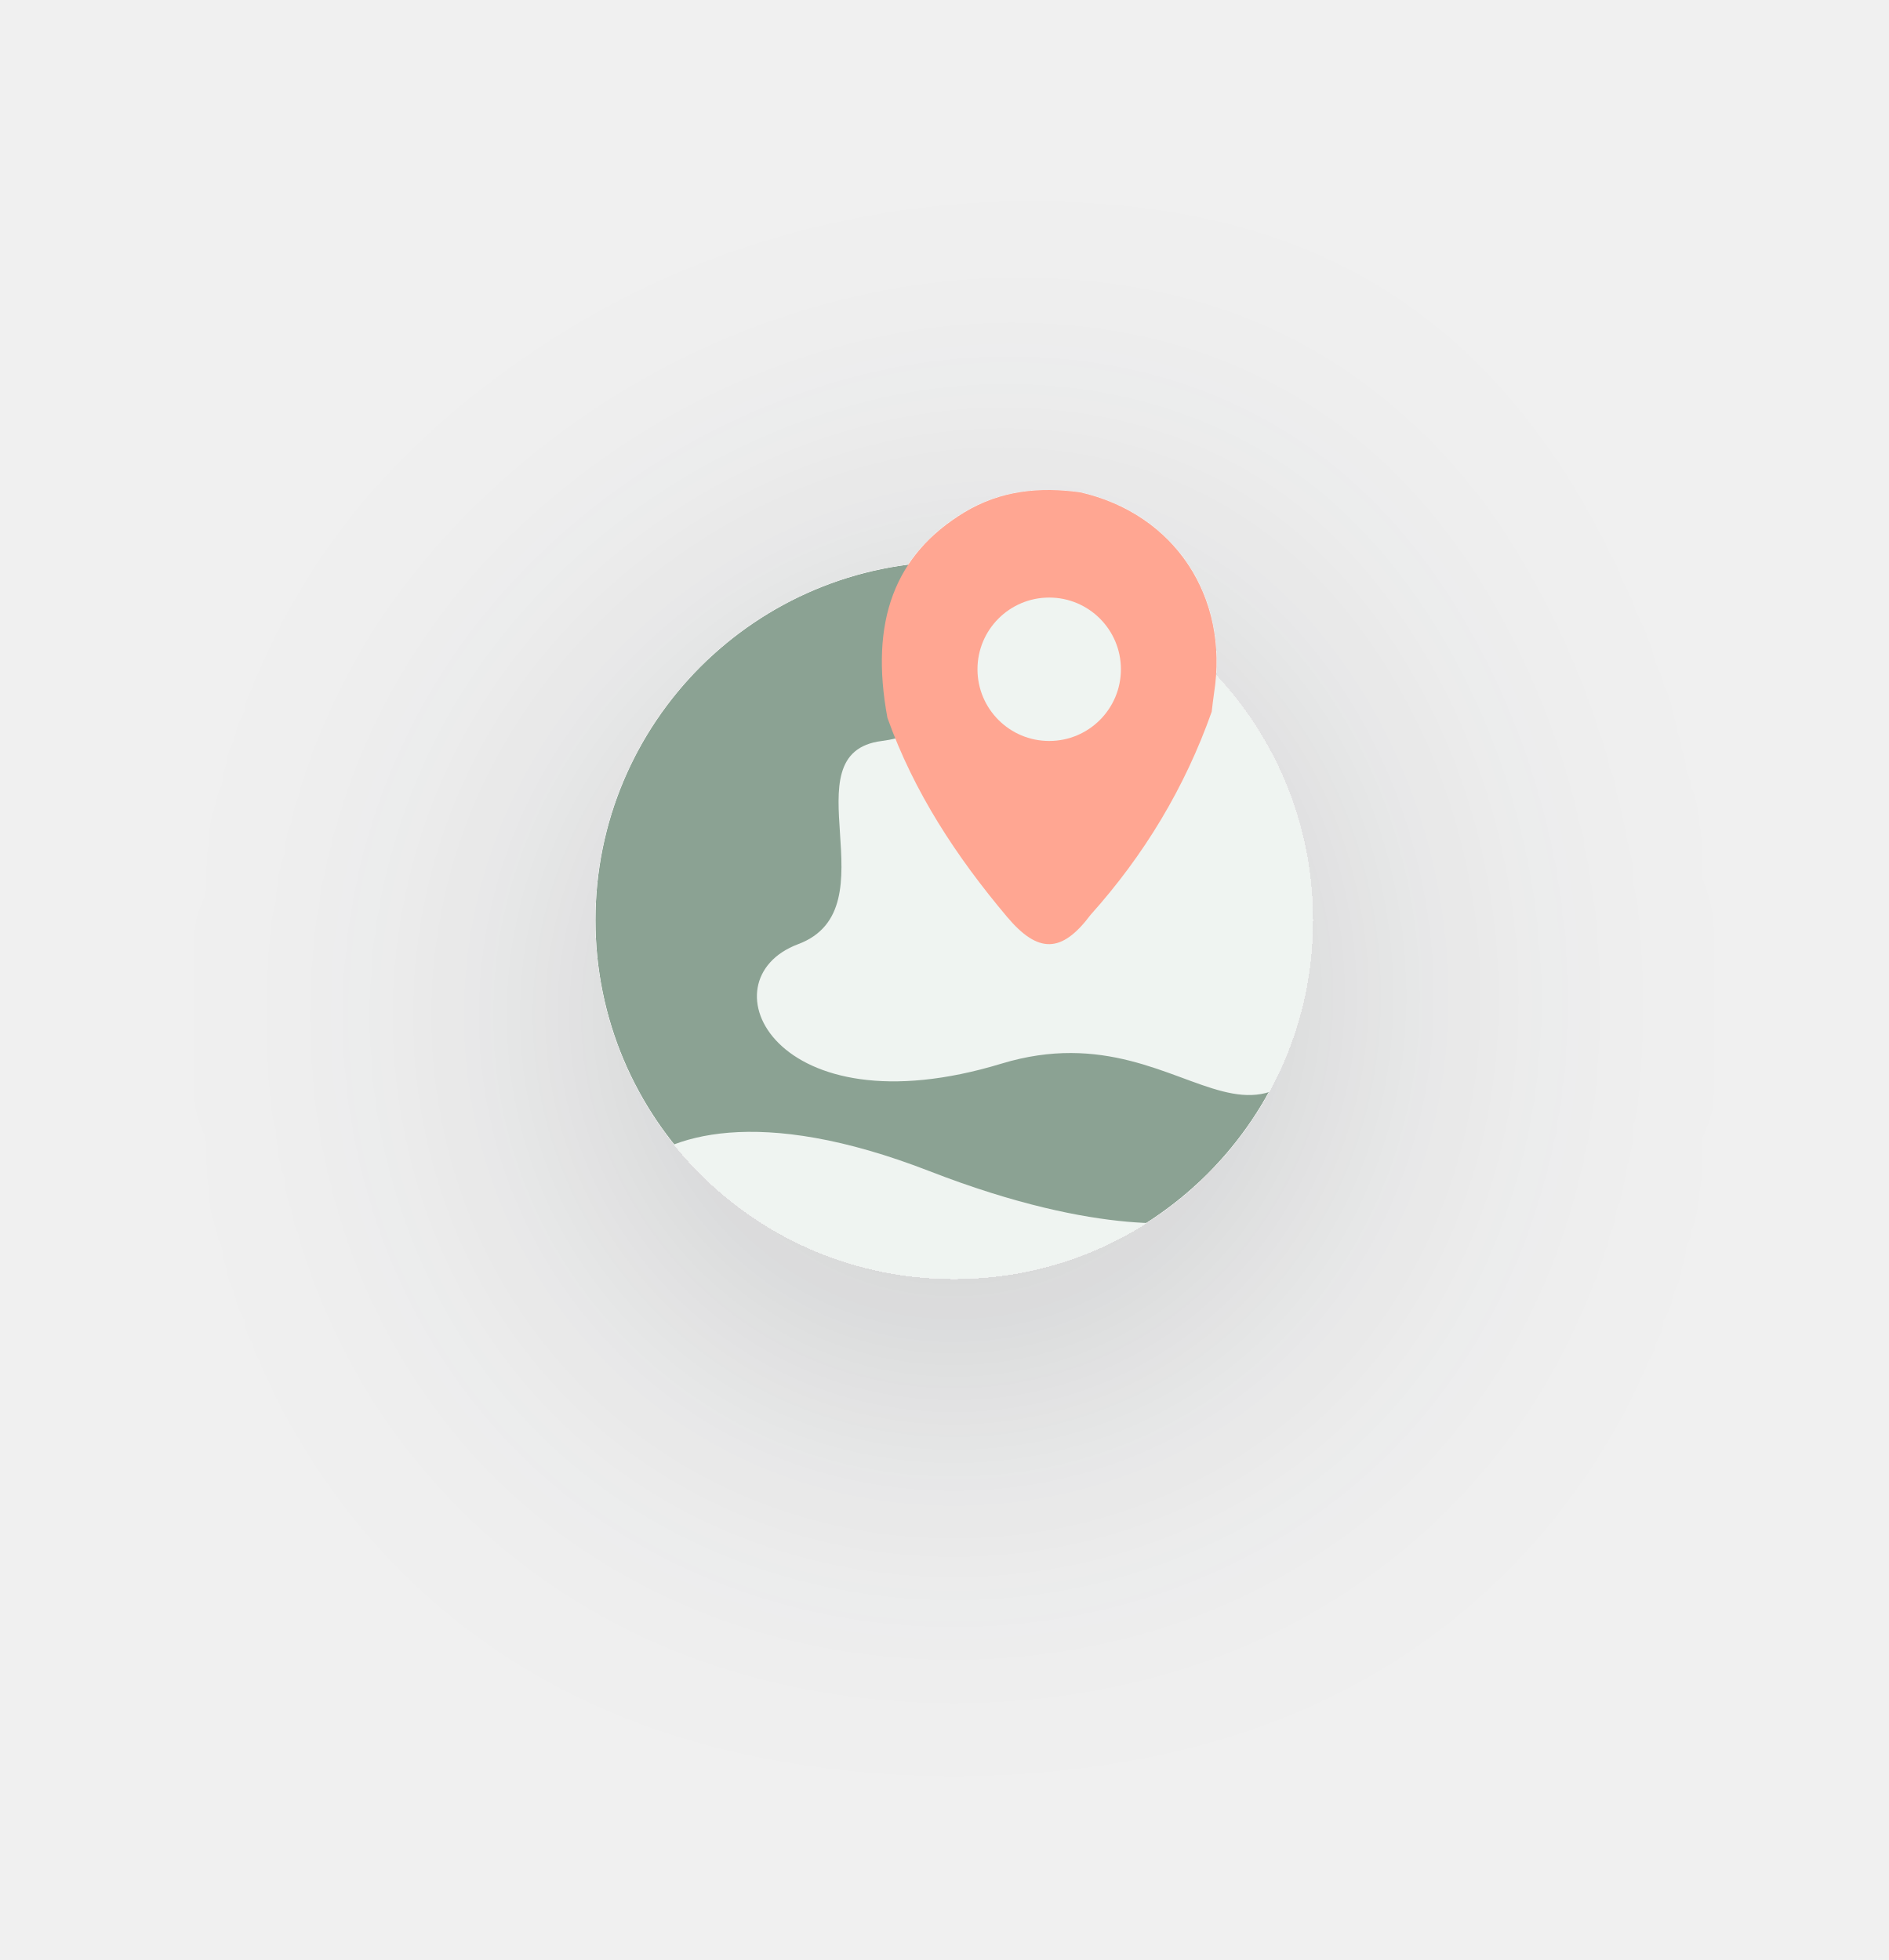
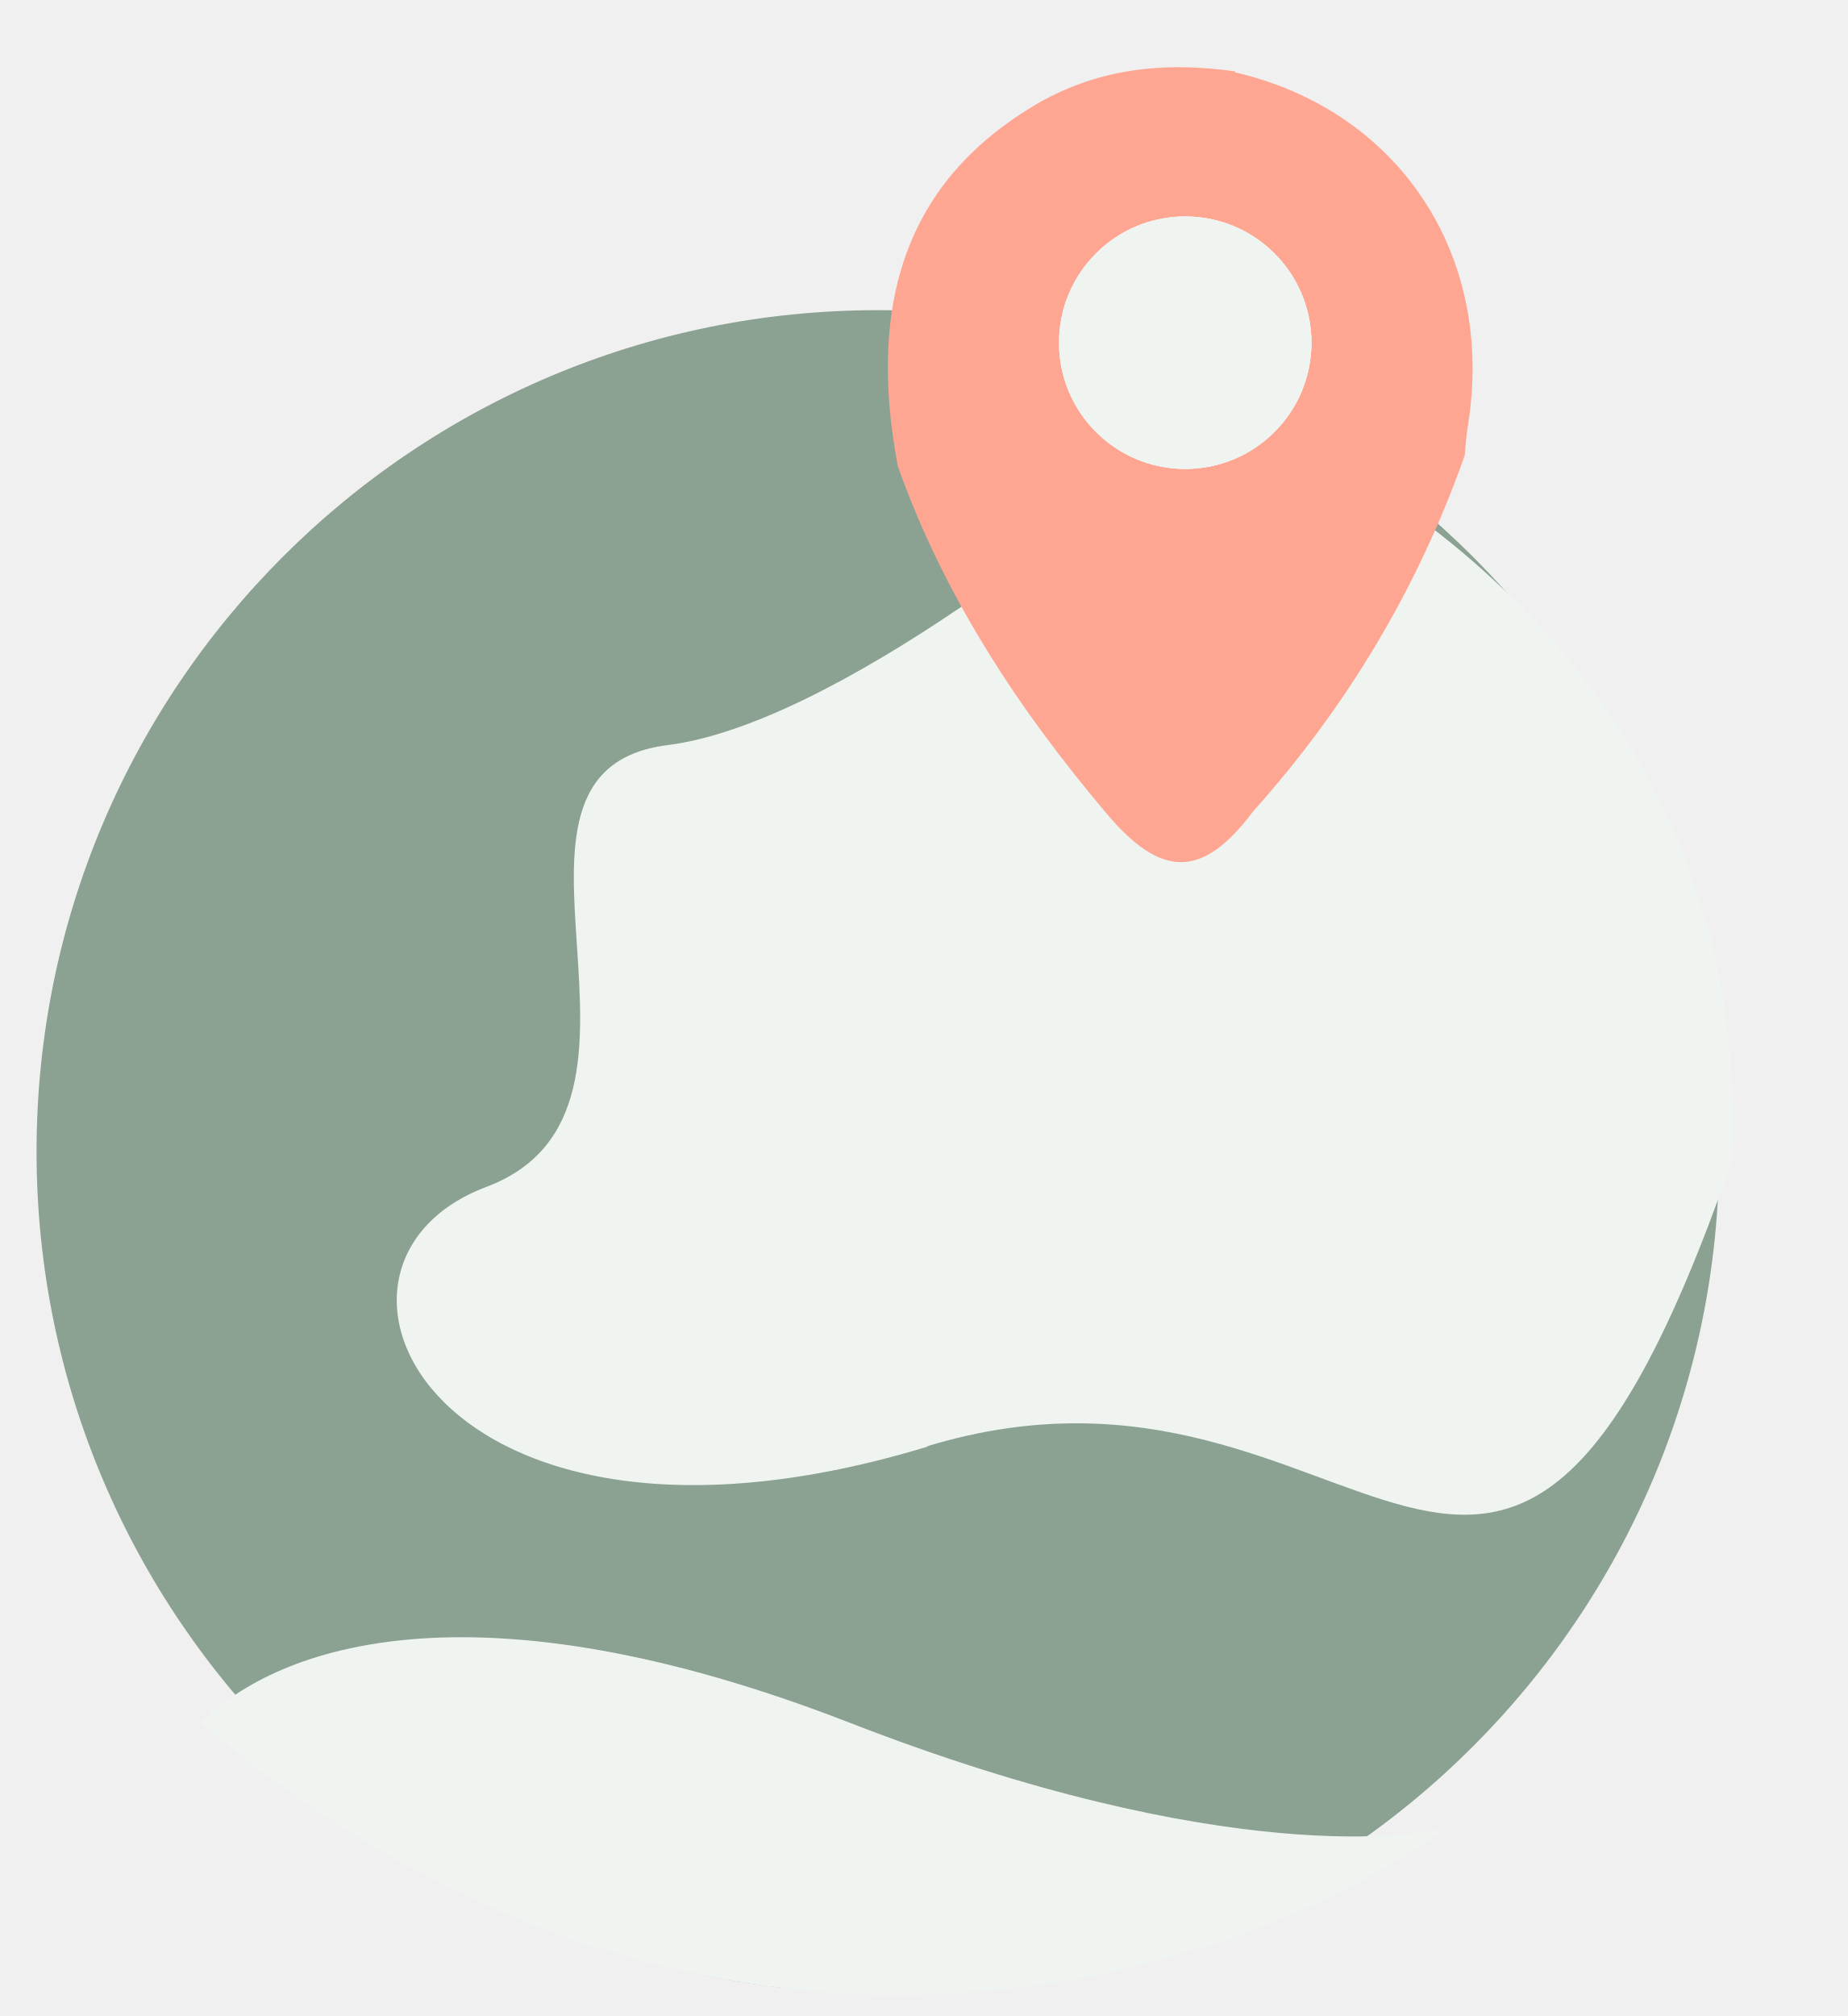
- <svg xmlns="http://www.w3.org/2000/svg" width="79" height="82" viewBox="0 0 79 82" fill="none">
-   <g filter="url(#filter0_d_403_3923)">
-     <mask id="mask0_403_3923" style="mask-type:alpha" maskUnits="userSpaceOnUse" x="24" y="23" width="31" height="31">
-       <circle cx="39.908" cy="38.5" r="15" fill="white" />
-     </mask>
-     <g mask="url(#mask0_403_3923)">
-       <circle cx="39.908" cy="38.5" r="15" fill="#8BA293" />
-       <g clip-path="url(#clip0_403_3923)">
-         <path d="M41.887 44.5C50.384 41.916 52.887 52 57.387 39C57.787 30.2 50.887 25.667 47.387 24.5C45.22 26.5 40.087 30.6 36.887 31C32.887 31.5 37.387 38 33.387 39.5C29.387 41 32.387 47.389 41.887 44.5Z" fill="#EFF4F1" />
-         <path d="M38.887 49C31.687 46.2 27.887 47.5 26.387 49C36.387 57.4 46.554 53.833 50.387 51C49.887 51.167 46.087 51.8 38.887 49Z" fill="#EFF4F1" />
-       </g>
-     </g>
-     <path d="M45.188 20.598C43.487 20.362 41.855 20.519 40.339 21.436C37.421 23.205 36.371 25.99 37.12 30.031C38.233 33.151 40.014 35.852 42.118 38.351C43.424 39.904 44.41 39.887 45.617 38.275C47.852 35.782 49.559 32.959 50.685 29.774C50.717 29.523 50.74 29.269 50.78 29.018C51.423 24.96 49.124 21.497 45.188 20.598Z" fill="#FFA692" />
-     <circle cx="43.887" cy="28" r="3" fill="#EFF4F1" />
+ <svg xmlns="http://www.w3.org/2000/svg" width="22" height="24">
+   <defs>
+     <filter color-interpolation-filters="sRGB" filterUnits="userSpaceOnUse" height="88" id="svg_9_filter" width="88" x="-4.09" y="-3">
+       <feBlend id="svg_19" in2="BackgroundImageFix" />
+       <feBlend id="svg_20" in="SourceGraphic" in2="effect1_dropShadow_403_3923" />
+     </filter>
+   </defs>
+   <mask height="31" id="mask0_403_3923" maskUnits="userSpaceOnUse" width="31" x="24" y="23">
+     <circle cx="39.91" cy="38.5" fill="white" id="svg_2" r="15" />
+   </mask>
+   <g id="svg_23">
+     <circle cx="39.56" cy="39.85" fill="#8BA293" id="svg_4" r="15" transform="matrix(1, 0, 0, 1, 0, 0) matrix(0.66782, 0, 0, 0.66782, -15.9664, -12.9029)" />
+     <path d="m11.03,17.22c5.25,-1.6 6.8,4.64 9.59,-3.4c0.25,-5.44 -4.02,-8.24 -6.18,-8.97c-1.34,1.24 -4.51,3.77 -6.49,4.02c-2.47,0.31 0.31,4.33 -2.16,5.26c-2.47,0.93 -0.62,4.88 5.26,3.09z" fill="#EFF4F1" id="svg_6" />
+     <path d="m10.12,20.51c-4.45,-1.73 -6.8,-0.93 -7.73,0c6.18,5.2 12.47,2.99 14.84,1.24c-0.31,0.11 -2.66,0.49 -7.11,-1.24z" fill="#EFF4F1" filter="url(#svg_7_filter)" id="svg_7" />
+     <path d="m14.71,0.85c-0.85,-0.12 -1.66,-0.04 -2.42,0.42c-1.45,0.88 -1.98,2.27 -1.6,4.28c0.55,1.55 1.44,2.9 2.49,4.14c0.65,0.77 1.14,0.77 1.74,-0.03c1.11,-1.24 1.96,-2.65 2.52,-4.24c0.01,-0.12 0.02,-0.25 0.04,-0.37c0.32,-2.02 -0.83,-3.74 -2.78,-4.19z" fill="#FFA692" filter="url(#svg_8_filter)" id="svg_8" />
+     <circle cx="36.01" cy="30.62" fill="#EFF4F1" filter="url(#svg_9_filter)" id="svg_9" r="3" transform="matrix(0.500914, 0, 0, 0.500914, -3.92602, -11.2582)" />
  </g>
-   <defs>
-     <filter id="filter0_d_403_3923" x="-4.092" y="-3" width="88" height="88" filterUnits="userSpaceOnUse" color-interpolation-filters="sRGB">
-       <feFlood flood-opacity="0" result="BackgroundImageFix" />
-       <feColorMatrix in="SourceAlpha" type="matrix" values="0 0 0 0 0 0 0 0 0 0 0 0 0 0 0 0 0 0 127 0" result="hardAlpha" />
-       <feOffset dy="4" />
-       <feGaussianBlur stdDeviation="12" />
-       <feComposite in2="hardAlpha" operator="out" />
-       <feColorMatrix type="matrix" values="0 0 0 0 0.102 0 0 0 0 0.133 0 0 0 0 0.157 0 0 0 0.2 0" />
-       <feBlend mode="normal" in2="BackgroundImageFix" result="effect1_dropShadow_403_3923" />
-       <feBlend mode="normal" in="SourceGraphic" in2="effect1_dropShadow_403_3923" result="shape" />
-     </filter>
-     <clipPath id="clip0_403_3923">
-       <rect width="28" height="30" fill="white" transform="translate(27.9084 23.5)" />
-     </clipPath>
-   </defs>
</svg>
